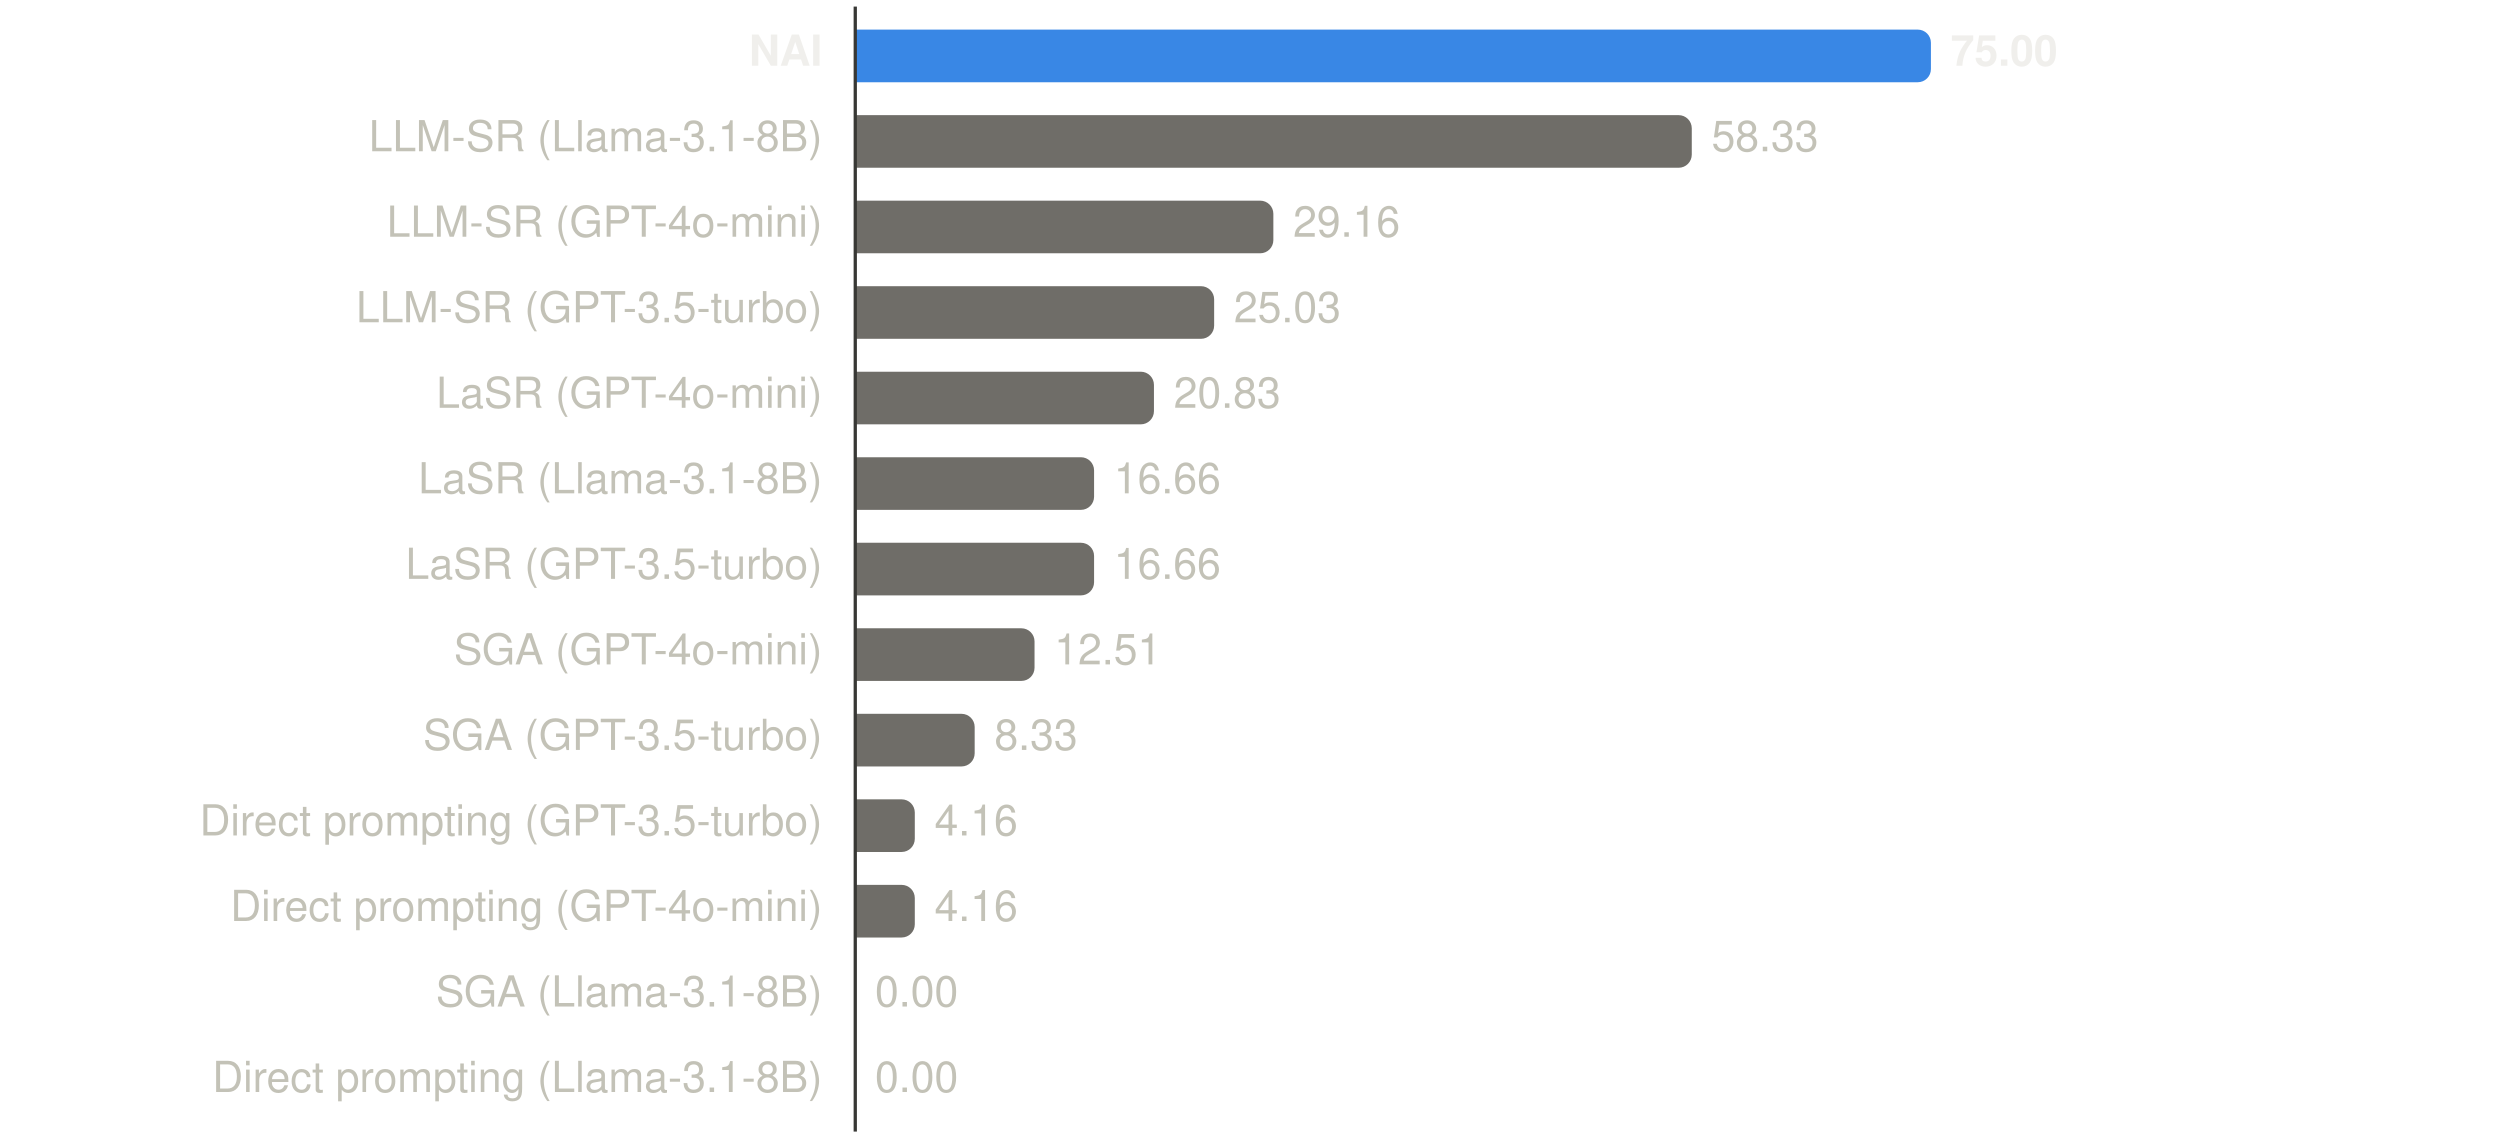
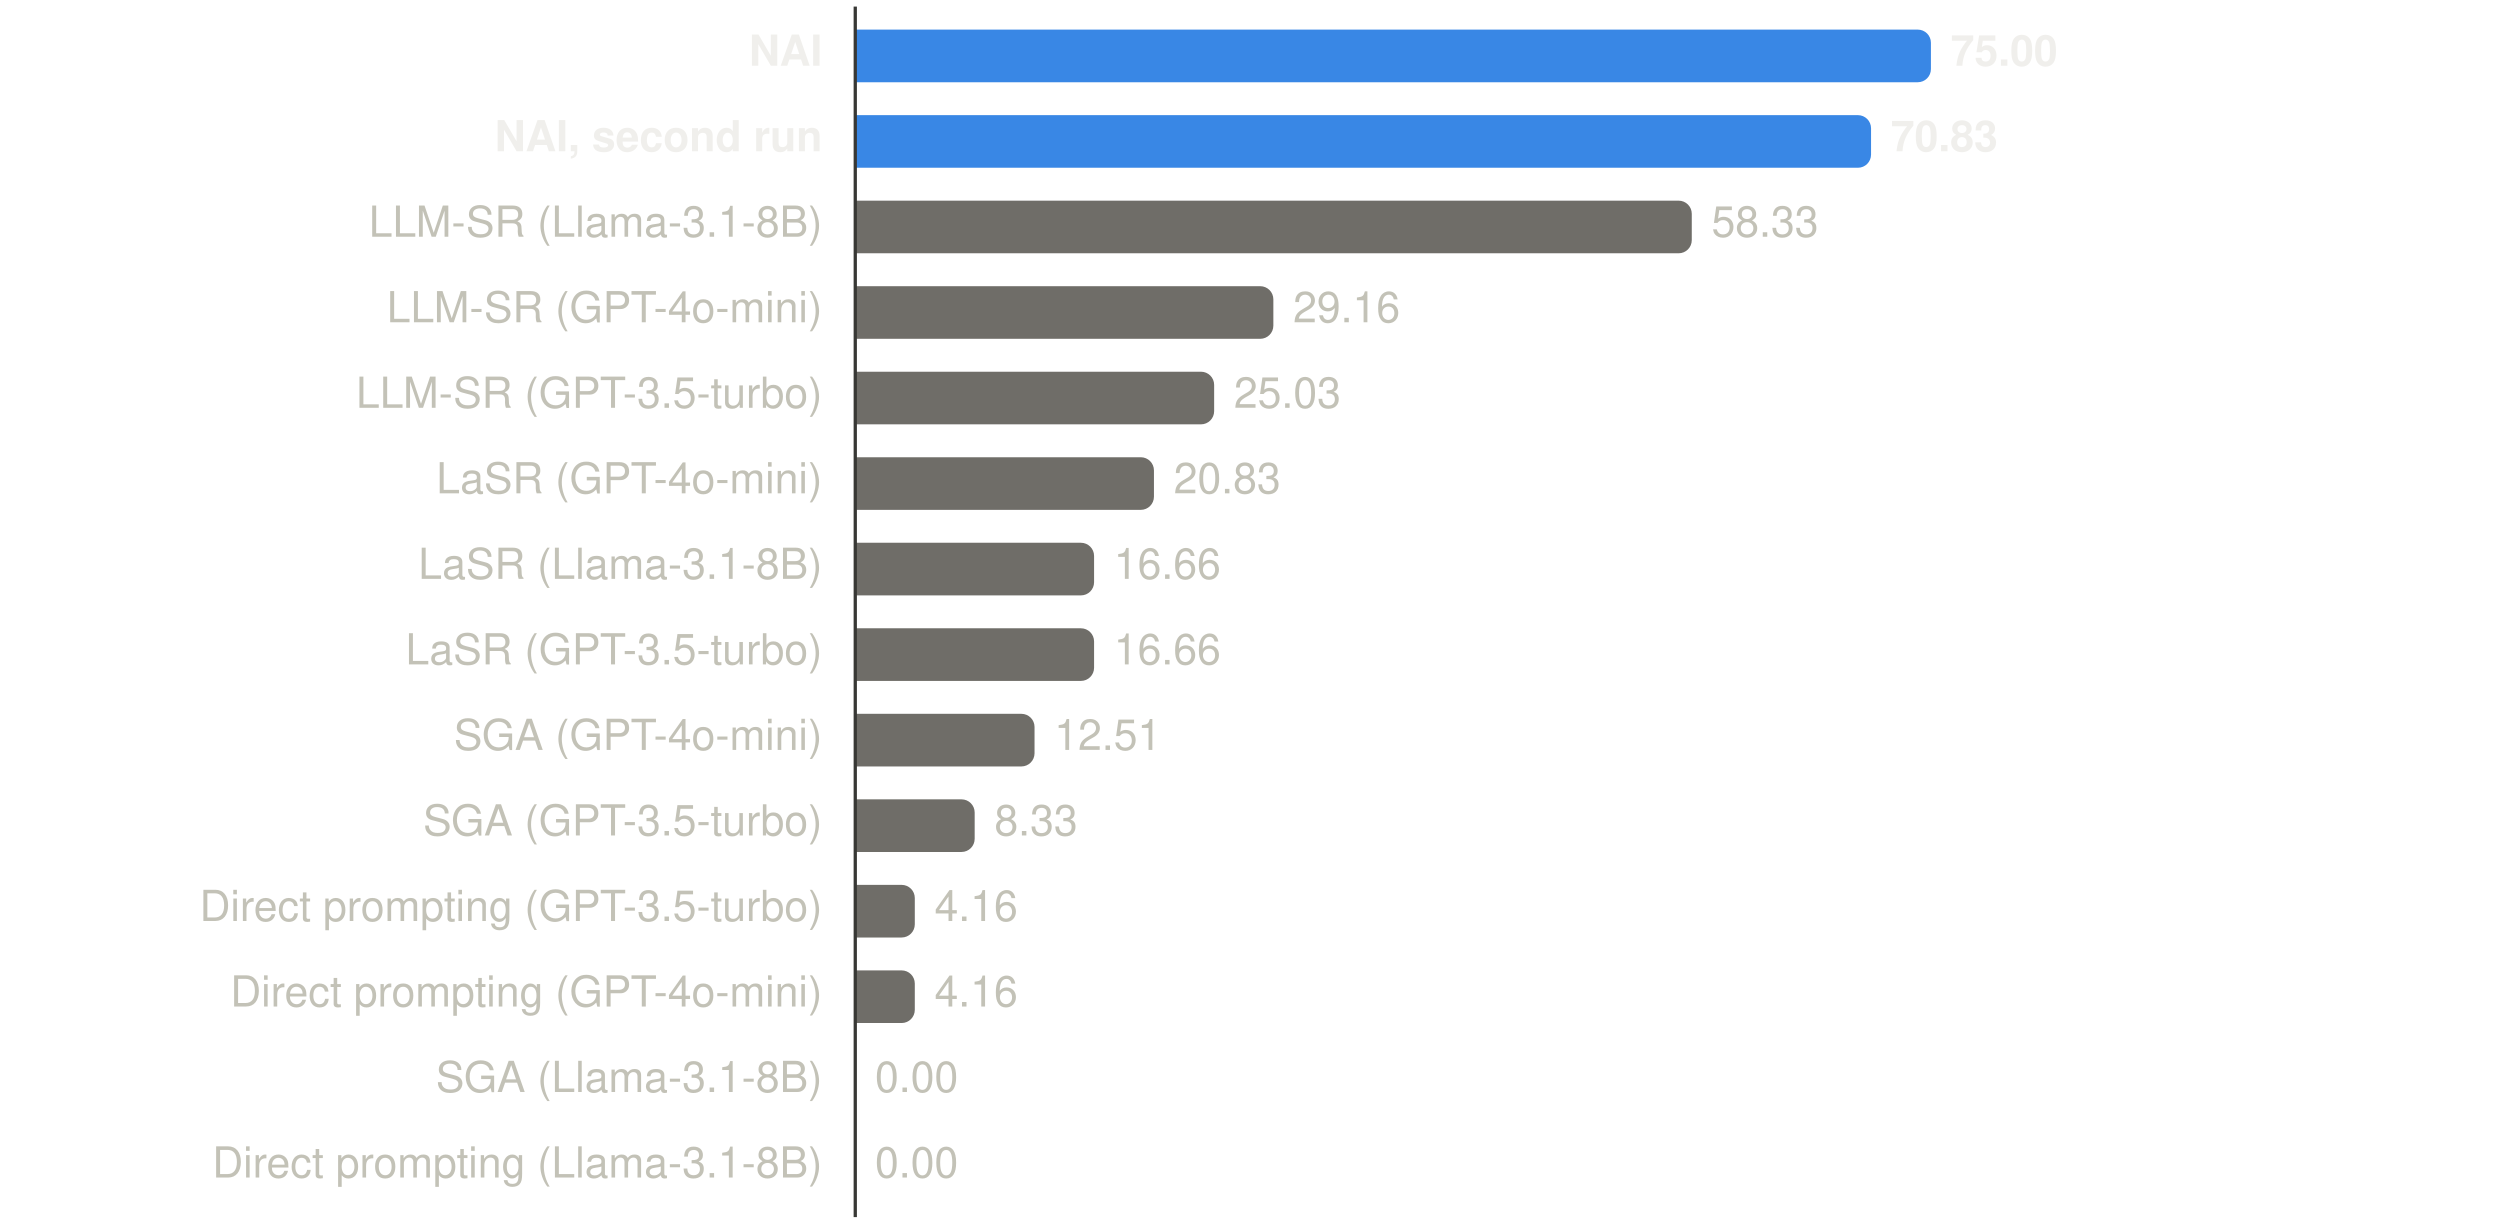
- <svg xmlns="http://www.w3.org/2000/svg" width="760" height="346" viewBox="0 0 760 346" role="img" aria-labelledby="t d">
+ <svg xmlns="http://www.w3.org/2000/svg" width="760" height="372" viewBox="0 0 760 372" role="img" aria-labelledby="t d">
  <g font-family="system-ui, -apple-system, 'Segoe UI', Helvetica, Arial, sans-serif" font-size="13">
    <text x="250" y="17.0" fill="#f0efec" text-anchor="end" dominant-baseline="central" font-weight="700">NAI</text>
    <path d="M260.0 9.0 H583.0 a4 4 0 0 1 4 4 V21.0 a4 4 0 0 1 -4 4 H260.0 Z" fill="#3987e5" />
    <text x="593.0" y="17.0" fill="#f0efec" dominant-baseline="central" font-weight="700">75.00</text>
-     <text x="250" y="43.0" fill="#c3c2b7" text-anchor="end" dominant-baseline="central">LLM-SR (Llama-3.1-8B)</text>
-     <path d="M260.0 35.0 H510.3 a4 4 0 0 1 4 4 V47.0 a4 4 0 0 1 -4 4 H260.0 Z" fill="#6f6d68" />
-     <text x="520.3" y="43.0" fill="#c3c2b7" dominant-baseline="central">58.33</text>
-     <text x="250" y="69.0" fill="#c3c2b7" text-anchor="end" dominant-baseline="central">LLM-SR (GPT-4o-mini)</text>
-     <path d="M260.0 61.0 H383.1 a4 4 0 0 1 4 4 V73.0 a4 4 0 0 1 -4 4 H260.0 Z" fill="#6f6d68" />
-     <text x="393.1" y="69.0" fill="#c3c2b7" dominant-baseline="central">29.16</text>
-     <text x="250" y="95.0" fill="#c3c2b7" text-anchor="end" dominant-baseline="central">LLM-SR (GPT-3.5-turbo)</text>
-     <path d="M260.0 87.0 H365.1 a4 4 0 0 1 4 4 V99.0 a4 4 0 0 1 -4 4 H260.0 Z" fill="#6f6d68" />
-     <text x="375.1" y="95.0" fill="#c3c2b7" dominant-baseline="central">25.03</text>
-     <text x="250" y="121.0" fill="#c3c2b7" text-anchor="end" dominant-baseline="central">LaSR (GPT-4o-mini)</text>
-     <path d="M260.0 113.0 H346.8 a4 4 0 0 1 4 4 V125.0 a4 4 0 0 1 -4 4 H260.0 Z" fill="#6f6d68" />
-     <text x="356.8" y="121.0" fill="#c3c2b7" dominant-baseline="central">20.83</text>
-     <text x="250" y="147.0" fill="#c3c2b7" text-anchor="end" dominant-baseline="central">LaSR (Llama-3.1-8B)</text>
-     <path d="M260.0 139.0 H328.6 a4 4 0 0 1 4 4 V151.0 a4 4 0 0 1 -4 4 H260.0 Z" fill="#6f6d68" />
-     <text x="338.6" y="147.0" fill="#c3c2b7" dominant-baseline="central">16.66</text>
-     <text x="250" y="173.0" fill="#c3c2b7" text-anchor="end" dominant-baseline="central">LaSR (GPT-3.5-turbo)</text>
+     <text x="250" y="43.0" fill="#f0efec" text-anchor="end" dominant-baseline="central" font-weight="700">NAI, second run</text>
+     <path d="M260.0 35.0 H564.8 a4 4 0 0 1 4 4 V47.0 a4 4 0 0 1 -4 4 H260.0 Z" fill="#3987e5" />
+     <text x="574.8" y="43.0" fill="#f0efec" dominant-baseline="central" font-weight="700">70.83</text>
+     <text x="250" y="69.0" fill="#c3c2b7" text-anchor="end" dominant-baseline="central">LLM-SR (Llama-3.1-8B)</text>
+     <path d="M260.0 61.0 H510.3 a4 4 0 0 1 4 4 V73.0 a4 4 0 0 1 -4 4 H260.0 Z" fill="#6f6d68" />
+     <text x="520.3" y="69.0" fill="#c3c2b7" dominant-baseline="central">58.33</text>
+     <text x="250" y="95.0" fill="#c3c2b7" text-anchor="end" dominant-baseline="central">LLM-SR (GPT-4o-mini)</text>
+     <path d="M260.0 87.0 H383.1 a4 4 0 0 1 4 4 V99.0 a4 4 0 0 1 -4 4 H260.0 Z" fill="#6f6d68" />
+     <text x="393.1" y="95.0" fill="#c3c2b7" dominant-baseline="central">29.16</text>
+     <text x="250" y="121.0" fill="#c3c2b7" text-anchor="end" dominant-baseline="central">LLM-SR (GPT-3.5-turbo)</text>
+     <path d="M260.0 113.0 H365.1 a4 4 0 0 1 4 4 V125.0 a4 4 0 0 1 -4 4 H260.0 Z" fill="#6f6d68" />
+     <text x="375.1" y="121.0" fill="#c3c2b7" dominant-baseline="central">25.03</text>
+     <text x="250" y="147.0" fill="#c3c2b7" text-anchor="end" dominant-baseline="central">LaSR (GPT-4o-mini)</text>
+     <path d="M260.0 139.0 H346.8 a4 4 0 0 1 4 4 V151.0 a4 4 0 0 1 -4 4 H260.0 Z" fill="#6f6d68" />
+     <text x="356.8" y="147.0" fill="#c3c2b7" dominant-baseline="central">20.83</text>
+     <text x="250" y="173.0" fill="#c3c2b7" text-anchor="end" dominant-baseline="central">LaSR (Llama-3.1-8B)</text>
    <path d="M260.0 165.0 H328.6 a4 4 0 0 1 4 4 V177.0 a4 4 0 0 1 -4 4 H260.0 Z" fill="#6f6d68" />
    <text x="338.6" y="173.0" fill="#c3c2b7" dominant-baseline="central">16.66</text>
-     <text x="250" y="199.0" fill="#c3c2b7" text-anchor="end" dominant-baseline="central">SGA (GPT-4o-mini)</text>
-     <path d="M260.0 191.0 H310.5 a4 4 0 0 1 4 4 V203.0 a4 4 0 0 1 -4 4 H260.0 Z" fill="#6f6d68" />
-     <text x="320.5" y="199.0" fill="#c3c2b7" dominant-baseline="central">12.51</text>
-     <text x="250" y="225.0" fill="#c3c2b7" text-anchor="end" dominant-baseline="central">SGA (GPT-3.5-turbo)</text>
-     <path d="M260.0 217.0 H292.3 a4 4 0 0 1 4 4 V229.0 a4 4 0 0 1 -4 4 H260.0 Z" fill="#6f6d68" />
-     <text x="302.3" y="225.0" fill="#c3c2b7" dominant-baseline="central">8.33</text>
-     <text x="250" y="251.0" fill="#c3c2b7" text-anchor="end" dominant-baseline="central">Direct prompting (GPT-3.5-turbo)</text>
-     <path d="M260.0 243.0 H274.1 a4 4 0 0 1 4 4 V255.0 a4 4 0 0 1 -4 4 H260.0 Z" fill="#6f6d68" />
-     <text x="284.1" y="251.0" fill="#c3c2b7" dominant-baseline="central">4.16</text>
-     <text x="250" y="277.0" fill="#c3c2b7" text-anchor="end" dominant-baseline="central">Direct prompting (GPT-4o-mini)</text>
+     <text x="250" y="199.0" fill="#c3c2b7" text-anchor="end" dominant-baseline="central">LaSR (GPT-3.5-turbo)</text>
+     <path d="M260.0 191.0 H328.6 a4 4 0 0 1 4 4 V203.0 a4 4 0 0 1 -4 4 H260.0 Z" fill="#6f6d68" />
+     <text x="338.6" y="199.0" fill="#c3c2b7" dominant-baseline="central">16.66</text>
+     <text x="250" y="225.0" fill="#c3c2b7" text-anchor="end" dominant-baseline="central">SGA (GPT-4o-mini)</text>
+     <path d="M260.0 217.0 H310.5 a4 4 0 0 1 4 4 V229.0 a4 4 0 0 1 -4 4 H260.0 Z" fill="#6f6d68" />
+     <text x="320.5" y="225.0" fill="#c3c2b7" dominant-baseline="central">12.51</text>
+     <text x="250" y="251.0" fill="#c3c2b7" text-anchor="end" dominant-baseline="central">SGA (GPT-3.5-turbo)</text>
+     <path d="M260.0 243.0 H292.3 a4 4 0 0 1 4 4 V255.0 a4 4 0 0 1 -4 4 H260.0 Z" fill="#6f6d68" />
+     <text x="302.3" y="251.0" fill="#c3c2b7" dominant-baseline="central">8.33</text>
+     <text x="250" y="277.0" fill="#c3c2b7" text-anchor="end" dominant-baseline="central">Direct prompting (GPT-3.5-turbo)</text>
    <path d="M260.0 269.0 H274.1 a4 4 0 0 1 4 4 V281.0 a4 4 0 0 1 -4 4 H260.0 Z" fill="#6f6d68" />
    <text x="284.1" y="277.0" fill="#c3c2b7" dominant-baseline="central">4.16</text>
-     <text x="250" y="303.0" fill="#c3c2b7" text-anchor="end" dominant-baseline="central">SGA (Llama-3.1-8B)</text>
-     <text x="266.0" y="303.0" fill="#c3c2b7" dominant-baseline="central">0.00</text>
-     <text x="250" y="329.0" fill="#c3c2b7" text-anchor="end" dominant-baseline="central">Direct prompting (Llama-3.1-8B)</text>
+     <text x="250" y="303.0" fill="#c3c2b7" text-anchor="end" dominant-baseline="central">Direct prompting (GPT-4o-mini)</text>
+     <path d="M260.0 295.0 H274.1 a4 4 0 0 1 4 4 V307.0 a4 4 0 0 1 -4 4 H260.0 Z" fill="#6f6d68" />
+     <text x="284.1" y="303.0" fill="#c3c2b7" dominant-baseline="central">4.16</text>
+     <text x="250" y="329.0" fill="#c3c2b7" text-anchor="end" dominant-baseline="central">SGA (Llama-3.1-8B)</text>
    <text x="266.0" y="329.0" fill="#c3c2b7" dominant-baseline="central">0.00</text>
-     <line x1="260" y1="2" x2="260" y2="344" stroke="#383835" stroke-width="1" />
+     <text x="250" y="355.0" fill="#c3c2b7" text-anchor="end" dominant-baseline="central">Direct prompting (Llama-3.1-8B)</text>
+     <text x="266.0" y="355.0" fill="#c3c2b7" dominant-baseline="central">0.00</text>
+     <line x1="260" y1="2" x2="260" y2="370" stroke="#383835" stroke-width="1" />
  </g>
</svg>
